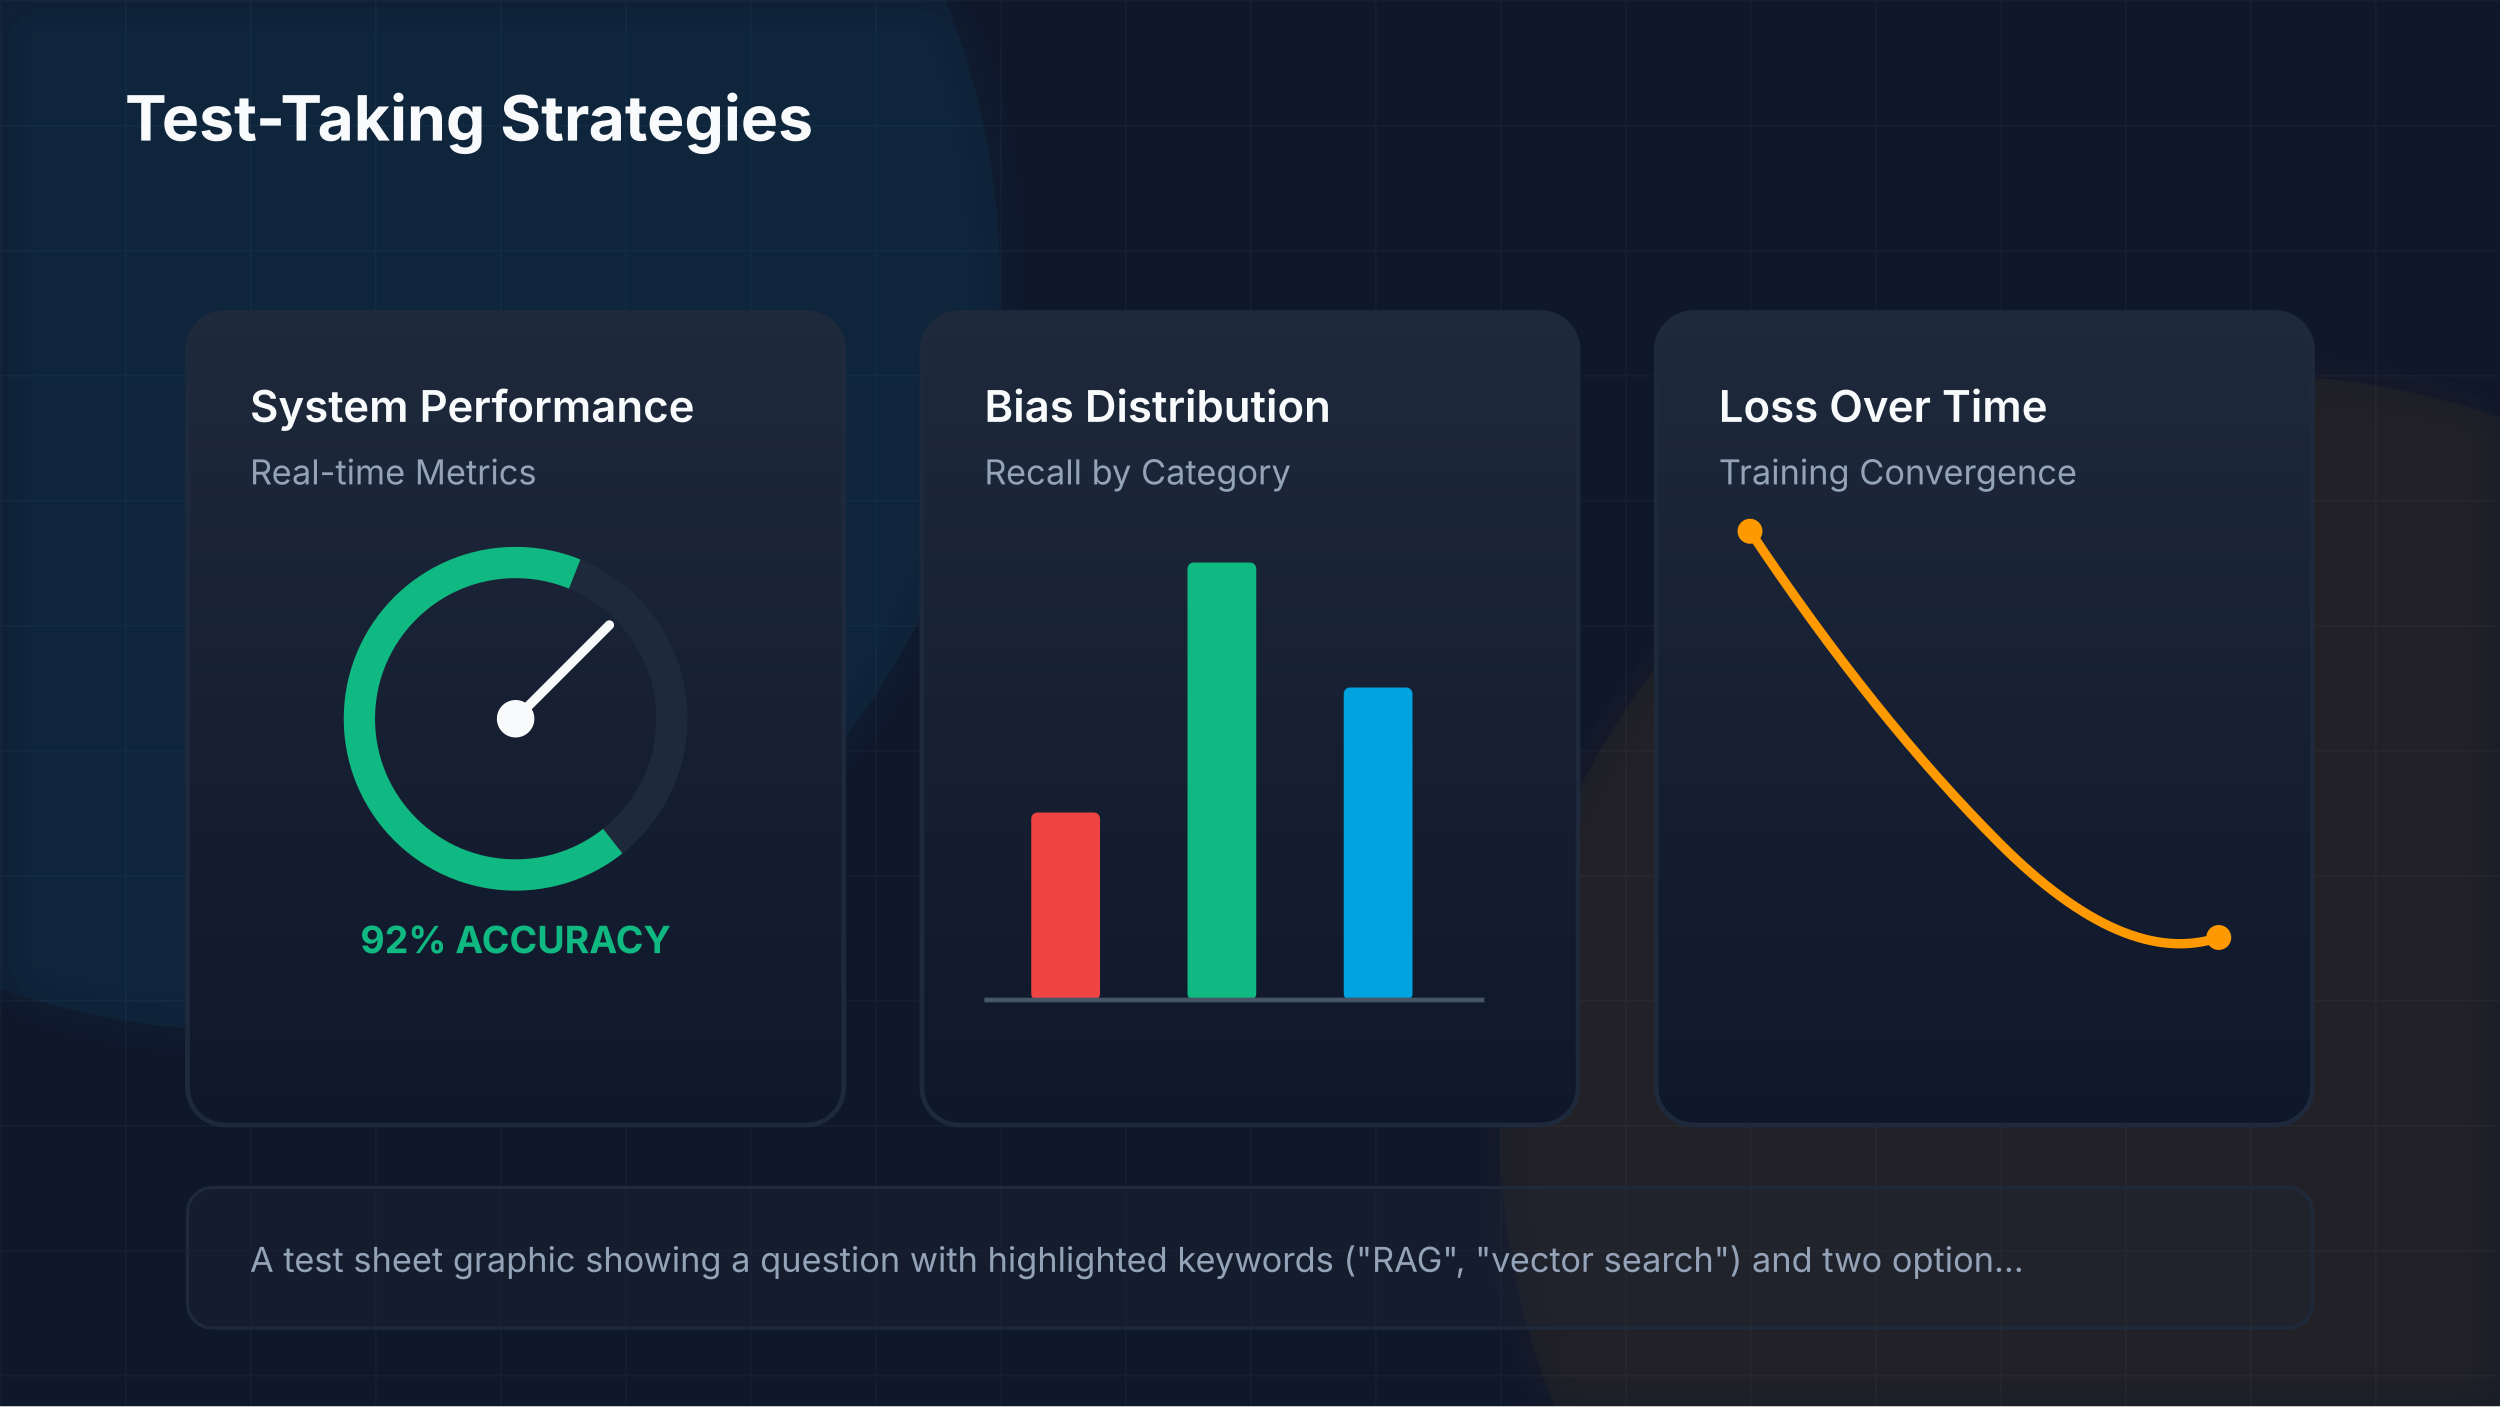
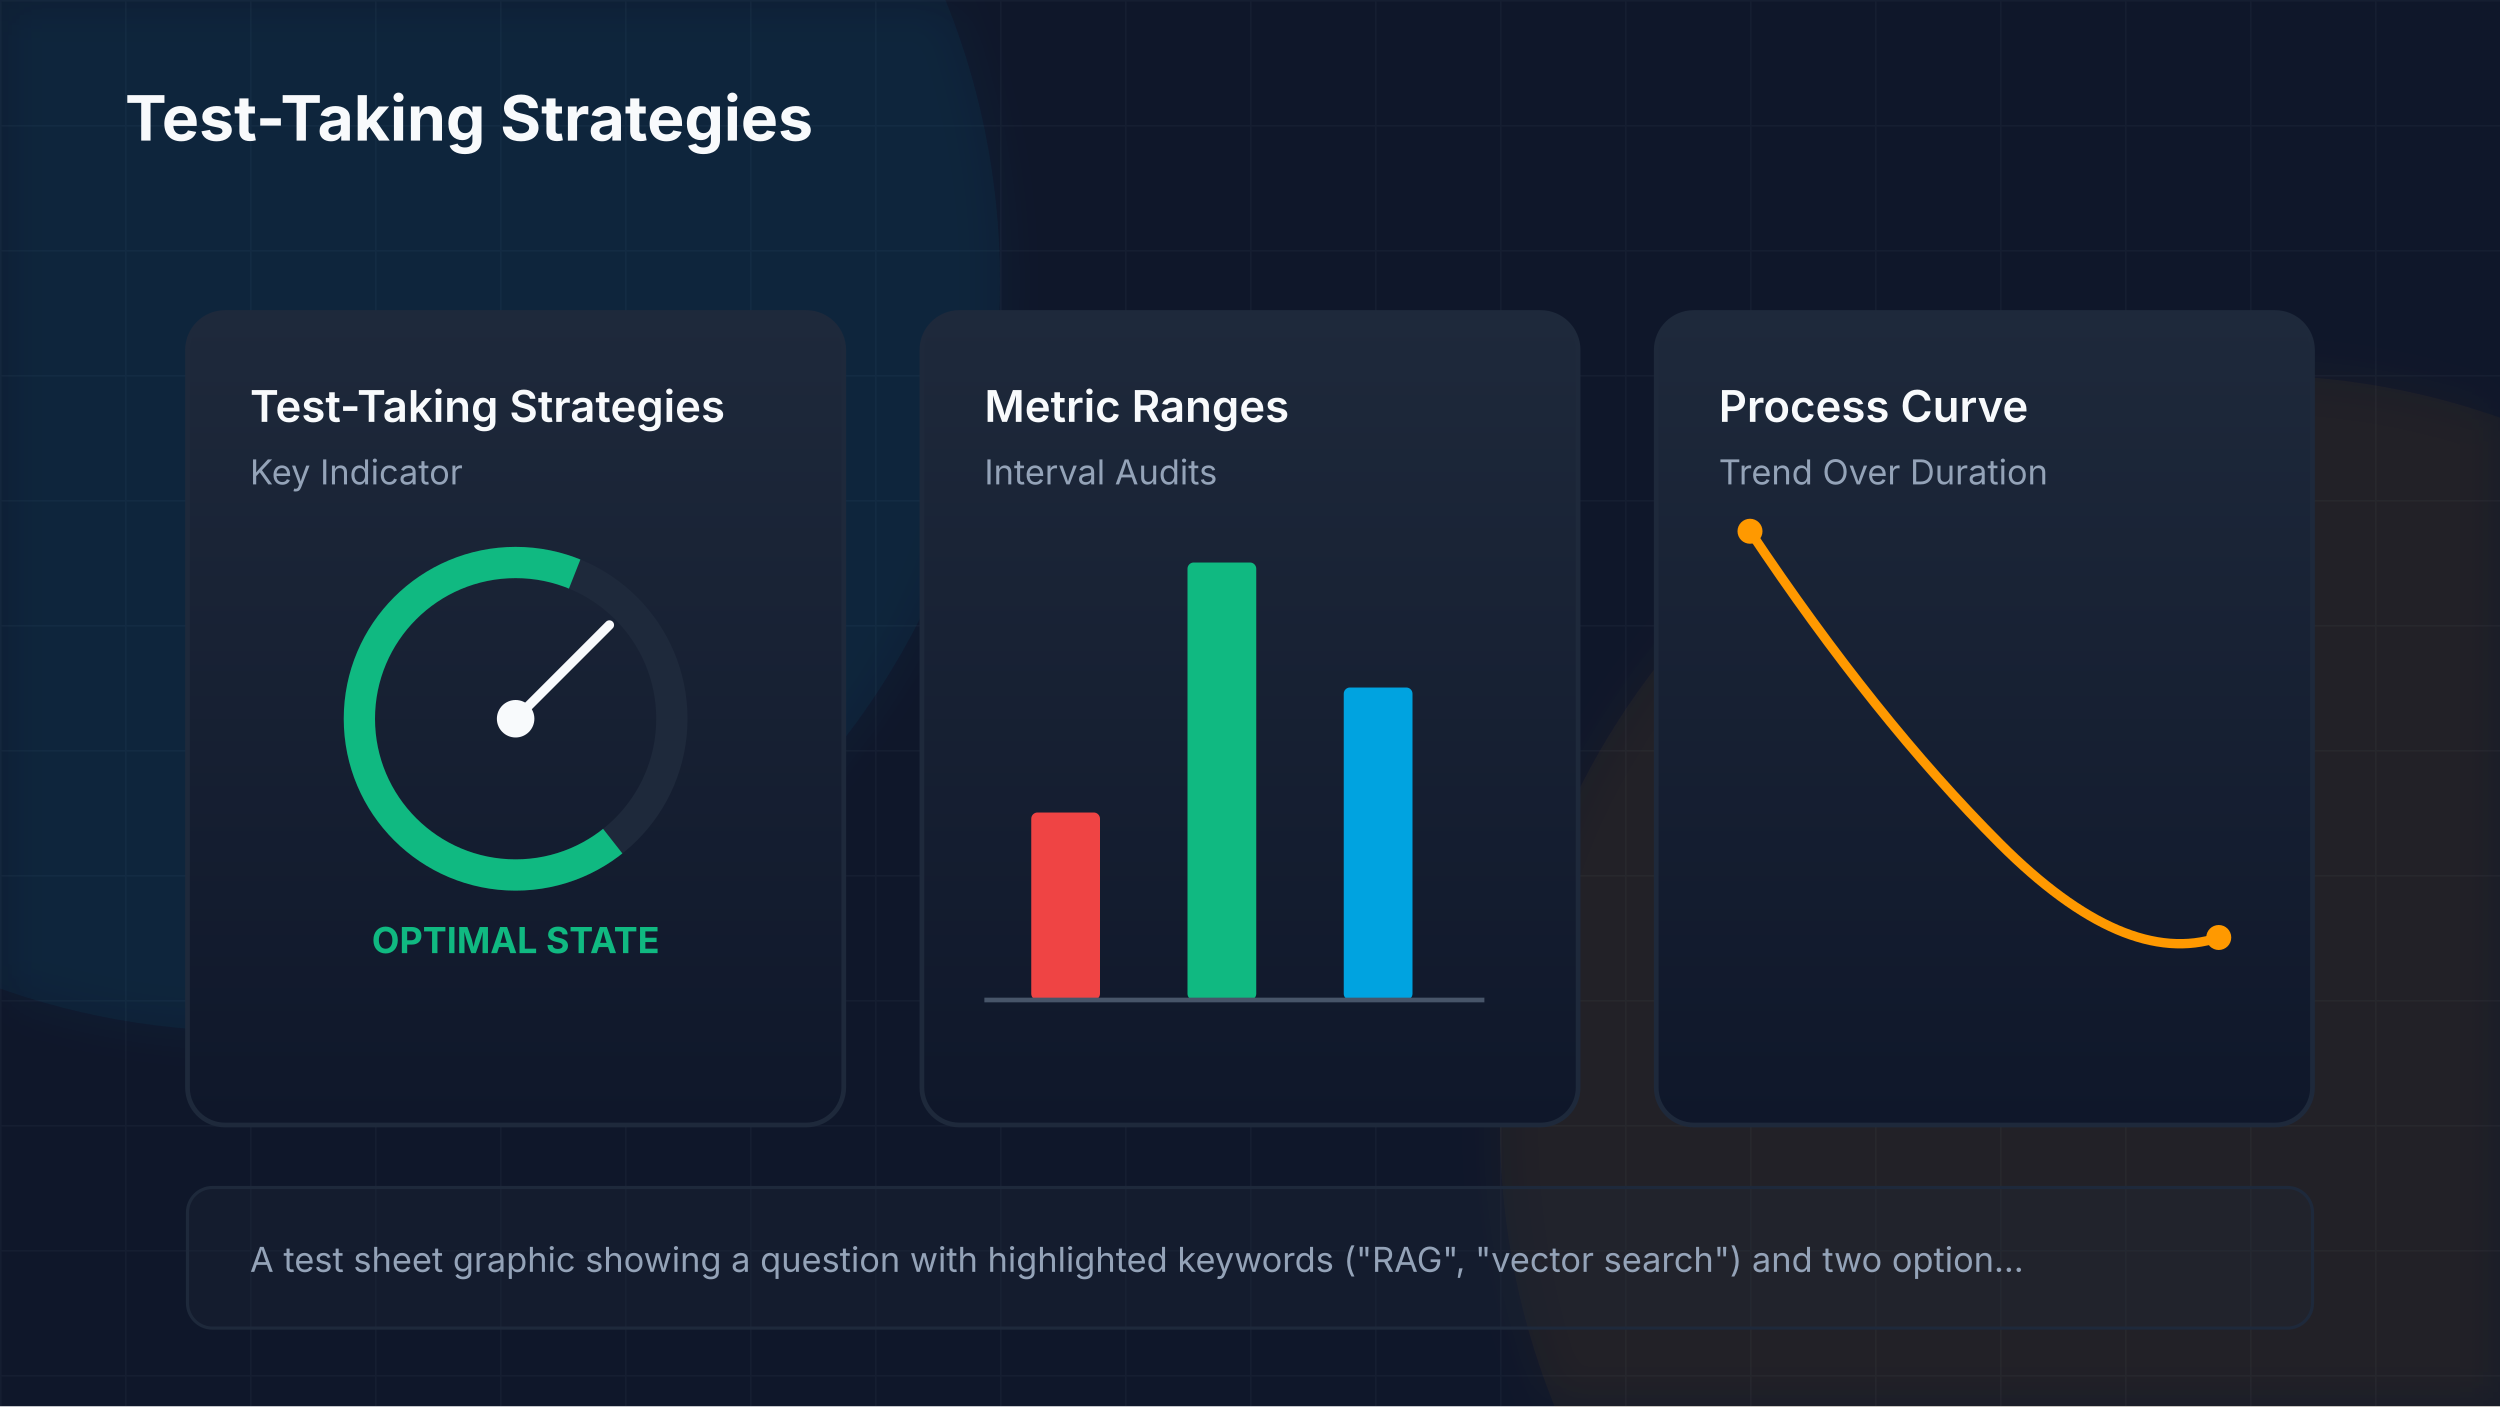
<svg xmlns="http://www.w3.org/2000/svg" viewBox="0 0 800 450" width="100%" height="100%">
  <defs>
    <linearGradient id="aws-orange" x1="0%" y1="0%" x2="100%" y2="100%">
      <stop offset="0%" stop-color="#FF9900" />
      <stop offset="100%" stop-color="#FFC400" />
    </linearGradient>
    <linearGradient id="cloud-blue" x1="0%" y1="0%" x2="100%" y2="100%">
      <stop offset="0%" stop-color="#00A3E0" />
      <stop offset="100%" stop-color="#1D70B8" />
    </linearGradient>
    <linearGradient id="success-green" x1="0%" y1="0%" x2="100%" y2="100%">
      <stop offset="0%" stop-color="#10B981" />
      <stop offset="100%" stop-color="#059669" />
    </linearGradient>
    <linearGradient id="alert-red" x1="0%" y1="0%" x2="100%" y2="100%">
      <stop offset="0%" stop-color="#EF4444" />
      <stop offset="100%" stop-color="#DC2626" />
    </linearGradient>
    <linearGradient id="warning-gold" x1="0%" y1="0%" x2="100%" y2="100%">
      <stop offset="0%" stop-color="#F59E0B" />
      <stop offset="100%" stop-color="#D97706" />
    </linearGradient>
    <linearGradient id="dark-card" x1="0%" y1="0%" x2="0%" y2="100%">
      <stop offset="0%" stop-color="#1E293B" />
      <stop offset="100%" stop-color="#0F172A" />
    </linearGradient>
    <linearGradient id="purple-glow" x1="0%" y1="0%" x2="100%" y2="100%">
      <stop offset="0%" stop-color="#8B5CF6" />
      <stop offset="100%" stop-color="#6D28D9" />
    </linearGradient>
    <filter id="glow-orange" x="-20%" y="-20%" width="140%" height="140%">
      <feGaussianBlur stdDeviation="8" result="blur" />
      <feComposite in="SourceGraphic" in2="blur" operator="over" />
    </filter>
    <filter id="glow-blue" x="-20%" y="-20%" width="140%" height="140%">
      <feGaussianBlur stdDeviation="8" result="blur" />
      <feComposite in="SourceGraphic" in2="blur" operator="over" />
    </filter>
    <pattern id="grid" width="40" height="40" patternUnits="userSpaceOnUse">
      <path d="M 40 0 L 0 0 0 40" fill="none" stroke="rgba(148, 163, 184, 0.05)" stroke-width="1" />
    </pattern>
  </defs>
  <rect width="800" height="450" fill="#0F172A" />
  <rect width="800" height="450" fill="url(#grid)" />
  <circle cx="80.0" cy="90.0" r="240.0" fill="rgba(0, 163, 224, 0.05)" filter="url(#glow-blue)" />
  <circle cx="720.0" cy="360.0" r="240.0" fill="rgba(255, 153, 0, 0.04)" filter="url(#glow-orange)" />
  <text x="40" y="45" font-family="Inter, system-ui, sans-serif" font-size="20" font-weight="700" fill="#F8FAFC">Test-Taking Strategies</text>
  <rect x="60" y="100" width="210" height="260" rx="12" fill="url(#dark-card)" stroke="#1E293B" stroke-width="1.5" />
-   <text x="80" y="135" font-family="Inter, system-ui, sans-serif" font-size="14" font-weight="600" fill="#F8FAFC">System Performance</text>
-   <text x="80" y="155" font-family="Inter, system-ui, sans-serif" font-size="11" fill="#94A3B8">Real-time Metrics</text>
+   <text x="80" y="135" font-family="Inter, system-ui, sans-serif" font-size="14" font-weight="600" fill="#F8FAFC">Test-Taking Strategies</text>
+   <text x="80" y="155" font-family="Inter, system-ui, sans-serif" font-size="11" fill="#94A3B8">Key Indicator</text>
  <circle cx="165" cy="230" r="50" fill="none" stroke="#1E293B" stroke-width="10" />
  <circle cx="165" cy="230" r="50" fill="none" stroke="#10B981" stroke-width="10" stroke-dasharray="210 314" stroke-dashoffset="-45" />
  <line x1="165" y1="230" x2="195" y2="200" stroke="#F8FAFC" stroke-width="3" stroke-linecap="round" />
  <circle cx="165" cy="230" r="6" fill="#F8FAFC" />
-   <text x="165" y="305" font-family="Inter" font-size="12" font-weight="700" fill="#10B981" text-anchor="middle">92% ACCURACY</text>
+   <text x="165" y="305" font-family="Inter" font-size="11.5" font-weight="700" fill="#10B981" text-anchor="middle">OPTIMAL STATE</text>
  <rect x="295" y="100" width="210" height="260" rx="12" fill="url(#dark-card)" stroke="#1E293B" stroke-width="1.5" />
-   <text x="315" y="135" font-family="Inter, system-ui, sans-serif" font-size="14" font-weight="600" fill="#F8FAFC">Bias Distribution</text>
-   <text x="315" y="155" font-family="Inter, system-ui, sans-serif" font-size="11" fill="#94A3B8">Recall by Category</text>
+   <text x="315" y="135" font-family="Inter, system-ui, sans-serif" font-size="14" font-weight="600" fill="#F8FAFC">Metric Ranges</text>
+   <text x="315" y="155" font-family="Inter, system-ui, sans-serif" font-size="11" fill="#94A3B8">Interval Audits</text>
  <rect x="330" y="260" width="22" height="60" rx="2" fill="#EF4444" />
  <rect x="380" y="180" width="22" height="140" rx="2" fill="#10B981" />
  <rect x="430" y="220" width="22" height="100" rx="2" fill="#00A3E0" />
  <line x1="315" y1="320" x2="475" y2="320" stroke="#475569" stroke-width="1.5" />
  <rect x="530" y="100" width="210" height="260" rx="12" fill="url(#dark-card)" stroke="#1E293B" stroke-width="1.5" />
-   <text x="550" y="135" font-family="Inter, system-ui, sans-serif" font-size="14" font-weight="600" fill="#F8FAFC">Loss Over Time</text>
-   <text x="550" y="155" font-family="Inter, system-ui, sans-serif" font-size="11" fill="#94A3B8">Training Convergence</text>
+   <text x="550" y="135" font-family="Inter, system-ui, sans-serif" font-size="14" font-weight="600" fill="#F8FAFC">Process Curve</text>
+   <text x="550" y="155" font-family="Inter, system-ui, sans-serif" font-size="11" fill="#94A3B8">Trend Over Duration</text>
  <path d="M 560,170 Q 600,230 640,270 T 710,300" fill="none" stroke="#FF9900" stroke-width="3" />
  <circle cx="560" cy="170" r="4" fill="#FF9900" />
  <circle cx="710" cy="300" r="4" fill="#FF9900" />
  <rect x="60" y="380" width="680" height="45" rx="8" fill="rgba(30,41,59,0.3)" stroke="#1E293B" stroke-width="1" />
  <text x="80" y="407" font-family="Inter" font-size="11" fill="#94A3B8">A test sheet graphic showing a question with highlighted keywords ("RAG", "vector search") and two option...</text>
</svg>
